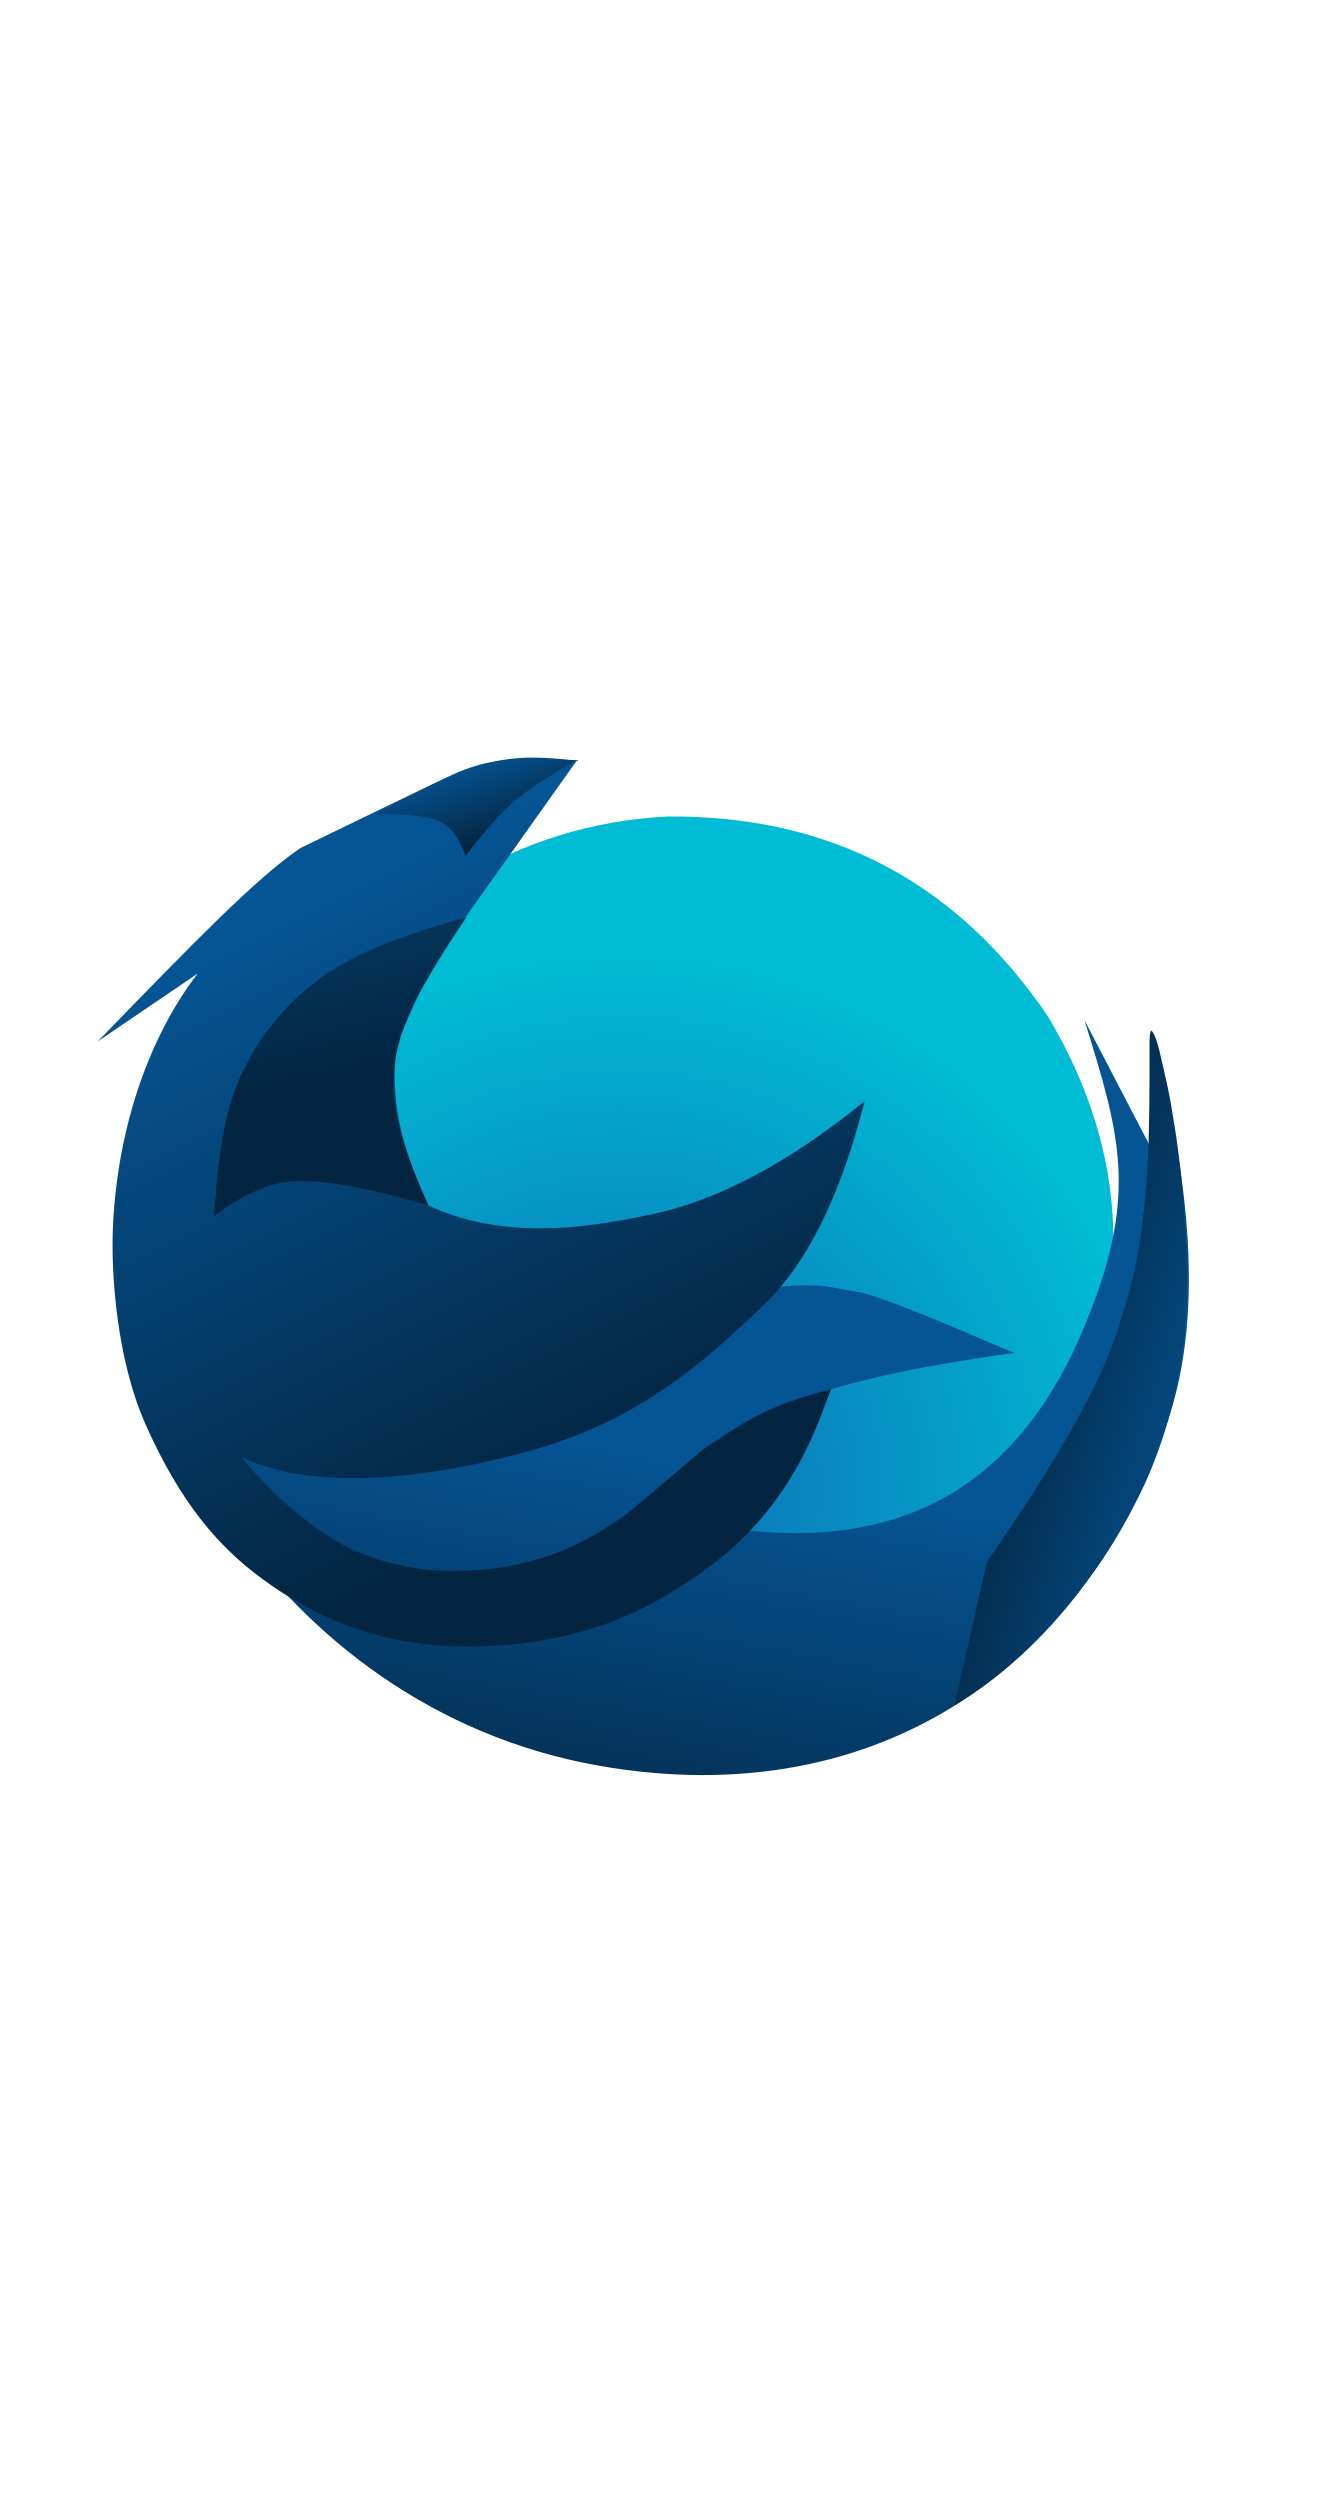
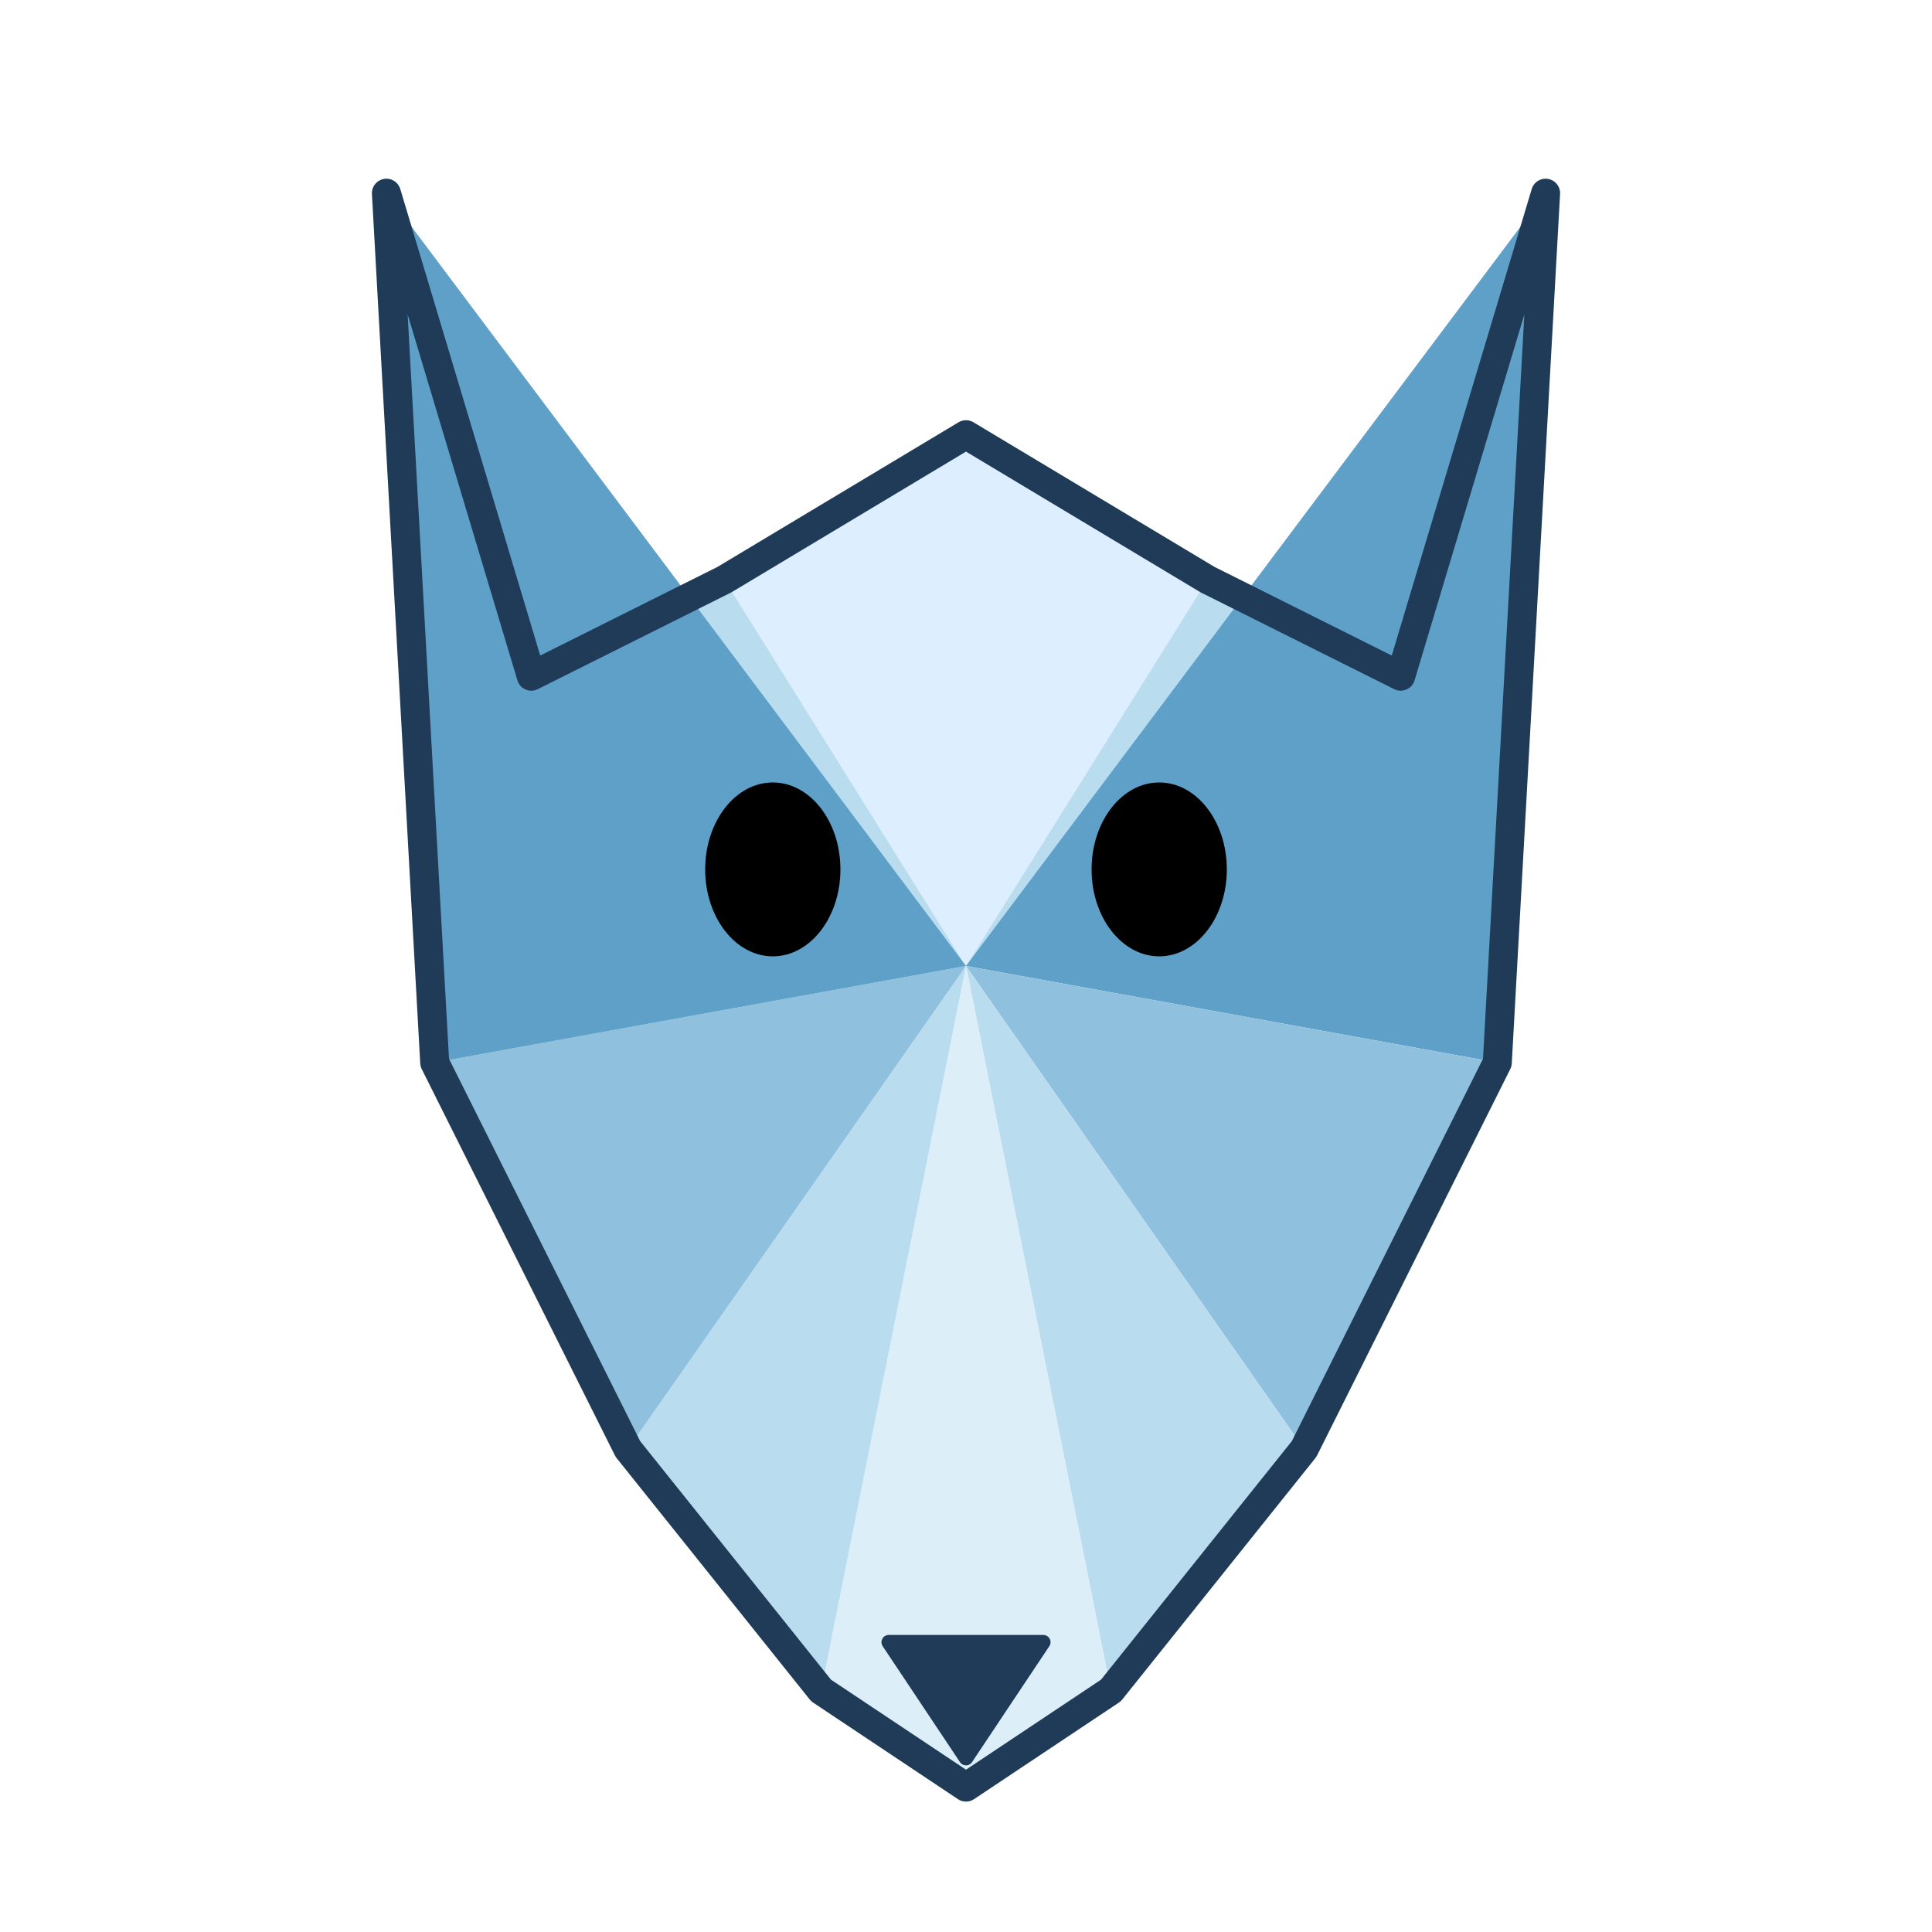
- <svg xmlns="http://www.w3.org/2000/svg" version="1.1" width="1080px" height="2024px" viewBox="0 0 1080 2024">
-   <g id="layer1" opacity="0.0">
-     <g style="fill:rgb(0,0,0); fill-opacity:1.0; stroke-linejoin: miter">
-       <path d="M849.574,955.113L849.574,955.113C849.574,1104.469,728.498,1225.546,579.142,1225.546L579.142,1225.546C429.786,1225.546,308.709,1104.469,308.709,955.113L308.709,955.113C308.709,805.758,429.786,684.681,579.142,684.681L579.142,684.681C728.498,684.681,849.574,805.758,849.574,955.113L849.574,955.113 M839.574,955.113L839.574,955.113C839.574,811.28,722.975,694.681,579.142,694.681L579.142,694.681C435.309,694.681,318.709,811.28,318.709,955.113L318.709,955.113C318.709,1098.946,435.309,1215.546,579.142,1215.546L579.142,1215.546C722.975,1215.546,839.574,1098.946,839.574,955.113 Z" />
-     </g>
-     <g style="fill:rgb(0,0,0); fill-opacity:1.0; stroke-linejoin: miter">
-       <path d="M605.8,817.177L605.8,817.177C605.8,966.533,484.723,1087.61,335.368,1087.61L335.368,1087.61C186.012,1087.61,64.935,966.533,64.935,817.177L64.935,817.177C64.935,667.821,186.012,546.745,335.368,546.745L335.368,546.745C484.724,546.745,605.8,667.821,605.8,817.177L605.8,817.177 M595.8,817.177L595.8,817.177C595.8,673.344,479.201,556.745,335.368,556.745L335.368,556.745C191.535,556.745,74.935,673.344,74.935,817.177L74.935,817.177C74.935,961.01,191.535,1077.61,335.368,1077.61L335.368,1077.61C479.201,1077.61,595.8,961.01,595.8,817.177 Z" />
-     </g>
-     <g style="fill:rgb(0,0,0); fill-opacity:1.0; stroke-linejoin: miter">
-       <path d="M1092.35,1146.025L1092.35,1146.025C1092.35,1295.38,971.273,1416.457,821.917,1416.457L821.917,1416.457C672.561,1416.457,551.485,1295.38,551.485,1146.025L551.485,1146.025C551.485,996.669,672.561,875.592,821.917,875.592L821.917,875.592C971.273,875.592,1092.35,996.669,1092.35,1146.025L1092.35,1146.025 M1082.35,1146.025L1082.35,1146.025C1082.35,1002.192,965.75,885.592,821.917,885.592L821.917,885.592C678.084,885.592,561.485,1002.192,561.485,1146.025L561.485,1146.025C561.485,1289.857,678.084,1406.457,821.917,1406.457L821.917,1406.457C965.75,1406.457,1082.35,1289.857,1082.35,1146.025 Z" />
-     </g>
-   </g>
-   <g id="layer2" opacity="0.0">
-     <g style="fill:rgb(0,0,0); fill-opacity:1.0; stroke-linejoin: miter">
-       <path d="M426.097,667.843L426.096,667.844L426.095,667.845L426.094,667.846L426.093,667.847C478.264,650.229,531.749,632.105,603.203,639.078L603.203,639.079C674.142,646,763.069,677.684,822.022,730.966L822.021,730.967C832.432,740.374,841.885,750.437,850.539,761.018L850.538,761.019C890.968,810.453,914.22,871.615,937.019,931.41C938.439,935.132,936.572,939.3,932.85,940.72C929.127,942.139,924.959,940.272,923.54,936.549L923.539,936.551C900.574,876.32,878.062,817.461,839.371,770.151L839.37,770.152C831.142,760.09,822.182,750.556,812.349,741.669L812.348,741.67C756.178,690.902,670.389,660.129,601.802,653.437L601.801,653.438C533.731,646.794,482.881,663.897,430.712,681.512C426.938,682.786,422.844,680.76,421.57,676.985C420.296,673.21,422.323,669.117,426.097,667.843L426.096,667.844L426.097,667.843L426.096,667.844 Z M295.902,958.84L295.901,958.841L295.9,958.842L295.9,958.844L295.899,958.845C336.551,972.072,376.241,984.954,423.399,986.965L423.398,986.966C470.675,988.981,525.658,980.056,571.623,962.185L571.622,962.186C617.523,944.34,654.617,917.526,692.512,890.09C695.063,888.243,698.516,888.264,701.044,890.142C703.572,892.02,704.589,895.321,703.558,898.296L703.557,898.297C680.383,965.119,656.599,1034.16,598.119,1084.564L598.118,1084.565C540.044,1134.617,448.188,1165.795,358.373,1196.399C354.602,1197.684,350.503,1195.669,349.218,1191.898C347.933,1188.127,349.948,1184.029,353.719,1182.744L353.719,1182.745C444.485,1151.816,533.209,1121.462,588.7,1073.636L588.699,1073.637C643.785,1026.159,666.551,960.973,689.927,893.569L700.972,901.775C663.254,929.084,624.736,957.014,576.851,975.632L576.85,975.633C529.032,994.223,472.059,1003.479,422.784,1001.379L422.783,1001.38C373.39,999.273,331.934,985.741,291.437,972.559C287.648,971.326,285.577,967.255,286.81,963.467C288.043,959.679,292.114,957.607,295.902,958.84L295.901,958.841L295.902,958.84L295.901,958.841 Z M628.43,1039.068L628.429,1039.069L628.428,1039.07L628.427,1039.071L628.426,1039.072C669.987,1039.703,712.503,1040.324,750.264,1048.704L750.263,1048.705C788.141,1057.109,820.963,1073.254,852.938,1088.947C855.779,1090.342,857.379,1093.425,856.885,1096.55C856.39,1099.676,853.916,1102.114,850.784,1102.563L850.783,1102.565C773.915,1113.589,698.185,1124.487,641.812,1145.524L641.811,1145.525C585.836,1166.413,548.762,1197.4,510.83,1229.162C507.776,1231.719,503.226,1231.317,500.669,1228.262C498.111,1225.208,498.514,1220.658,501.568,1218.101L501.567,1218.102C539.468,1186.366,578.224,1153.855,636.768,1132.008L636.767,1132.009C694.916,1110.309,772.395,1099.232,848.736,1088.283L846.582,1101.899C814.404,1086.105,783.075,1070.763,747.138,1062.788L747.137,1062.789C711.086,1054.787,670.127,1054.134,628.21,1053.493C624.226,1053.433,621.046,1050.154,621.107,1046.171C621.168,1042.187,624.447,1039.007,628.43,1039.068L628.429,1039.069L628.43,1039.068L628.429,1039.069 Z M736.832,1119.757L736.832,1119.758L736.831,1119.759L736.83,1119.76L736.834,1119.755L736.614,1120.025L736.612,1120.028C672.52,1198.946,607.045,1279.727,517.379,1318.398L517.378,1318.399C430.22,1355.988,320.18,1353.841,238.998,1298.479L238.998,1298.479C236.569,1296.822,234.18,1295.128,231.804,1293.377L231.803,1293.376C150.319,1233.287,102.256,1117.658,91.774,1027.532L91.773,1027.533C81.206,936.673,108.605,870.83,128.798,833.092L128.797,833.093C149.142,795.071,162.676,784.693,176.182,774.548L184.155,786.543L89.025,842.173C85.855,844.027,81.798,843.203,79.602,840.259C77.406,837.315,77.772,833.192,80.453,830.681L80.452,830.682C139.827,775.072,199.821,718.855,253.812,682.775L253.811,682.776C308.093,646.501,356.19,630.639,403.471,615.022C404.223,614.773,405.012,614.65,405.805,614.658L405.804,614.659L478.539,615.378C481.4,615.406,483.973,617.123,485.099,619.753C486.225,622.383,485.69,625.43,483.736,627.519L483.737,627.518L483.527,627.742L483.526,627.743C419.384,696.314,356.995,763.237,334.781,821.103L334.78,821.104C312.988,877.873,329.939,926.375,348.071,977.566C349.401,981.321,347.435,985.444,343.68,986.774C339.924,988.104,335.802,986.138,334.472,982.383L334.471,982.384C316.513,931.681,297.374,878.29,321.313,815.932L321.312,815.933C344.781,754.801,409.716,685.531,472.99,617.888L472.989,617.889L473.199,617.665L478.396,629.804L405.662,629.084L407.996,628.721C360.755,644.325,314.329,659.686,261.827,694.77L261.826,694.771C209.034,730.05,149.985,785.325,90.315,841.211L81.742,829.719L176.873,774.09C180.173,772.16,184.405,773.139,186.521,776.323C188.638,779.507,187.903,783.788,184.846,786.084L184.845,786.085C172.778,795.149,160.738,803.98,141.518,839.899L141.517,839.9C122.147,876.101,95.993,938.93,106.104,1025.865L106.103,1025.866C116.301,1113.534,163.148,1224.822,240.366,1281.765L240.366,1281.764C242.605,1283.416,244.836,1284.998,247.127,1286.56L247.127,1286.56C323.547,1338.675,428.234,1341.133,511.665,1305.151L511.664,1305.152C597.481,1268.14,660.782,1190.515,725.414,1110.933L725.412,1110.934L725.632,1110.664C728.145,1107.569,732.688,1107.098,735.78,1109.61C738.873,1112.122,739.344,1116.665,736.832,1119.757L736.832,1119.758L736.832,1119.757L736.832,1119.758 Z M586.569,1260.4L586.568,1260.401L586.567,1260.402L586.566,1260.403L586.565,1260.404C639.72,1261.752,690.862,1262.933,743.335,1234.731L743.334,1234.732C796.18,1206.328,850.917,1147.775,882.317,1080.972L882.316,1080.973C913.689,1014.228,921.826,939.216,930.053,862.722C930.429,859.226,933.271,856.51,936.781,856.294C940.29,856.077,943.445,858.423,944.248,861.846L944.247,861.845L944.309,862.11L944.31,862.111C952.536,897.179,960.896,932.872,962.114,981.126L962.113,981.127C963.329,1029.299,957.446,1090.427,934.755,1144.56L934.754,1144.561C912.091,1198.627,872.82,1245.19,834.48,1290.739C831.914,1293.787,827.364,1294.178,824.316,1291.613C821.268,1289.047,820.877,1284.497,823.443,1281.449L823.442,1281.45C862.079,1235.548,899.787,1190.66,921.45,1138.983L921.449,1138.984C943.085,1087.37,948.877,1028.46,947.692,981.49L947.691,981.491C946.514,934.842,938.474,900.406,930.264,865.406L930.265,865.407L930.202,865.142L944.397,864.265C936.22,940.29,927.952,1017.798,895.374,1087.108L895.373,1087.109C862.824,1156.358,806.064,1217.395,750.165,1247.439L750.164,1247.44C693.894,1277.682,639.042,1276.166,586.202,1274.822C582.219,1274.721,579.073,1271.41,579.175,1267.428C579.276,1263.445,582.587,1260.299,586.569,1260.4L586.568,1260.401L586.569,1260.4L586.568,1260.401 Z M966.999,1012.781L966.998,1012.782L966.997,1012.783L966.996,1012.784L966.996,1012.785C954.116,1110.176,941.072,1210.329,874.251,1286.995L874.25,1286.996C807.674,1363.381,688.384,1415.805,588.827,1420.183L588.826,1420.184C488.725,1424.584,408.801,1380.397,330.825,1337.457C327.336,1335.535,326.065,1331.149,327.986,1327.659C329.908,1324.169,334.295,1322.898,337.785,1324.82L337.784,1324.821C416.228,1368.018,492.721,1409.968,588.193,1405.77L588.192,1405.771C684.209,1401.547,799.647,1350.633,863.376,1277.516L863.375,1277.517C926.86,1204.678,939.698,1109.163,952.697,1010.889C953.219,1006.94,956.845,1004.162,960.794,1004.684C964.743,1005.206,967.522,1008.831,966.999,1012.781L966.998,1012.782L966.999,1012.781L966.998,1012.782 Z M896.424,1046.417L896.423,1046.418L896.422,1046.419L897.326,1040.947C899.683,1026.662,897.206,990.543,893.529,957.954L893.528,957.956C889.844,925.288,880.86,880.07,878.631,857.123C877.579,846.294,877.505,834.977,876.474,823.887C875.803,816.662,889.019,841.828,890.36,845.288L890.359,845.289C898.981,867.542,926.091,939.446,930.988,953.048C932.337,956.796,930.392,960.929,926.644,962.278C922.896,963.628,918.763,961.683,917.414,957.935L917.413,957.936C912.518,944.337,907.642,930.793,900.9,912.91L900.899,912.912C894.157,895.024,890.739,846.651,890.739,846.651C897.403,884.752,904.12,923.146,907.865,956.337L907.864,956.338C911.619,989.607,910.973,1012.633,911.729,1040.321C911.838,1044.304,910.104,1052.57,906.122,1052.679C902.139,1052.787,898.714,1045.665,898.714,1045.665L896.424,1046.417L896.423,1046.418 Z" />
-     </g>
-     <g style="fill:rgb(0,0,0); fill-opacity:1.0; stroke-linejoin: miter">
- </g>
-   </g>
-   <g id="layer3" opacity="0.0">
-     <g style="fill:rgb(178,221,255); fill-opacity:1.0; stroke-linejoin: miter">
-       <path d="M1035.142,1019.425L1030.499,1088.447Q997.486,1297.038,837.309,1422.101Q676.023,1547.062,457.459,1523.443Q248.867,1490.43,123.805,1330.253Q83.734,1278.477,57.792,1217.419L35.989,1154.648Q18.021,1089.859,17.819,1019.425Q23.274,803.276,166.803,659.747Q310.332,516.218,526.481,510.764Q742.63,516.218,886.159,659.747Q1029.688,803.276,1035.142,1019.425" />
-     </g>
-   </g>
-   <g id="layer4">
-     <g style="fill:url(#grad0); fill-opacity:1.0; stroke-linejoin: miter">
-       <path d="M861.352,1168.756Q828.011,1235.651,750.235,1293.38Q677.683,1343.476,584.132,1352.666Q391.874,1364.303,268.905,1202.774Q219.112,1134.723,209.096,1027.659Q206.626,924.908,243.691,855.459Q298.79,755.57,371.045,713.548Q449.037,665.75,540.377,661.022Q738.121,659.498,848.734,823.418Q947.394,989.439,861.352,1168.756" />
-     </g>
-     <g style="fill:rgb(109,109,109); fill-opacity:1.0; stroke-linejoin: miter">
- </g>
-     <g style="fill:url(#grad1); fill-opacity:1.0; stroke-linejoin: miter">
-       <path d="M877.959,825.89L877.959,825.891L877.959,825.892L877.959,825.893L877.959,825.894L877.959,825.895L877.959,825.896L877.959,825.897L877.959,825.898L877.959,825.899L877.959,825.9L877.959,825.901L877.959,825.902L877.959,825.903L877.959,825.904L877.959,825.905L877.959,825.906L877.959,825.907L877.959,825.908L877.959,825.909L877.959,825.91C907.818,921.774,922.227,969.896,876.062,1078.363C798.736,1260.043,652.898,1245.466,582.248,1236.592C479.481,1223.685,498.527,1241.373,518.482,1224.18C555.148,1192.588,575.971,1173.605,582.322,1168.686C596.449,1157.745,612.28,1147.577,630.687,1139.631C672.866,1121.423,736.507,1106.908,821.276,1095.307L800.785,1086.762C739.876,1060.367,705.444,1047.824,697.764,1046.563C679.552,1043.571,667.848,1040.806,662.177,1040.806C661.643,1040.806,661.165,1040.873,660.74,1040.857C657.923,1040.754,655.068,1040.629,652.168,1040.629C645.962,1040.629,639.562,1040.978,632.968,1041.677C623.294,1042.703,613.197,1044.686,602.676,1047.625L586.579,1052.832C575.635,1056.832,564.228,1061.345,552.595,1066.877C510.525,1086.88,479.317,1101.427,458.707,1109.961C445.465,1115.445,431.96,1120.201,418.262,1124.438C391.779,1132.632,364.697,1136.806,336.969,1136.806C335.923,1136.806,334.876,1136.807,333.829,1136.789C305.011,1136.28,275.704,1132.724,246.038,1125.591C201.361,1114.849,156.396,1101.025,111.011,1084.67L111.01,1084.671C141.088,1156.101,166.819,1206.305,187.396,1235.852C249.493,1325.019,350.271,1405.835,485.042,1429.541C713.751,1469.772,882.917,1345.635,946.636,1146.85C980.11,1042.418,953.197,922.197,934.297,837.53L932.883,931.444L877.968,825.89L877.959,825.891L877.959,825.89L877.959,825.891L877.959,825.89L877.959,825.891L877.959,825.89L877.959,825.891L877.959,825.89L877.959,825.891L877.959,825.89L877.959,825.891L877.959,825.89L877.959,825.891L877.959,825.89L877.959,825.891L877.959,825.89L877.959,825.891L877.959,825.89L877.959,825.891 Z" />
-     </g>
-     <g style="fill:rgb(109,109,109); fill-opacity:1.0; stroke-linejoin: miter">
- </g>
-     <g style="fill:url(#grad2); fill-opacity:1.0; stroke-linejoin: miter">
-       <path d="M195.866,1179.8L195.866,1179.801L195.866,1179.802L195.866,1179.803L195.866,1179.803L195.866,1179.804L195.866,1179.805L195.866,1179.806L195.866,1179.807L195.866,1179.808L195.866,1179.809L195.866,1179.81L195.866,1179.811L195.866,1179.812L195.866,1179.813L195.866,1179.814C175.893,1170.619,195.866,1179.8,195.866,1179.8L195.866,1179.801L195.866,1179.8L195.866,1179.801L195.866,1179.8L195.866,1179.801L195.866,1179.8L195.866,1179.801L195.866,1179.8L195.866,1179.801L195.866,1179.8L195.866,1179.801L195.866,1179.8L195.866,1179.801L195.866,1179.8L195.866,1179.801L195.866,1179.8 Z M408.203,616.59L408.203,616.591L408.203,616.592L408.203,616.593L408.203,616.594L408.203,616.595L408.203,616.596L408.203,616.597L408.203,616.598L408.203,616.598L408.203,616.6L408.203,616.6L408.203,616.601L408.203,616.602L408.203,616.603L408.203,616.604C391.386,615.313,367.363,626.715,367.363,626.715C321.598,648.435,243.063,686.658,243.063,686.658C207.202,711.129,156.662,763.197,79.031,843.232L160.034,788.168L160.036,788.169C122.315,837.25,95.447,909.608,91.479,992.188C89.658,1030.073,94.325,1099.674,117.384,1152.098C145.932,1217.005,177.221,1252.289,211.391,1277.575C252.21,1307.782,307.878,1334.889,386.545,1332.967C483.022,1330.61,534.625,1295.081,559.185,1279.012C602.474,1250.69,642.321,1209.682,668.136,1136.812L672.924,1124.649L672.917,1124.65C640.911,1132.608,615.468,1143.253,596.092,1155.831C583.144,1164.236,572.707,1170.537,565.917,1176.295C529.721,1206.992,509.581,1224.189,505.01,1227.37C489.083,1238.453,475.507,1246.448,464.299,1251.545C434.976,1264.882,402.832,1271.78,367.658,1271.78C361.65,1271.78,355.539,1271.789,349.375,1271.19C325.401,1268.861,306.786,1263.269,292.363,1257.61C284.422,1254.495,268.995,1247.199,248.279,1231.289C229.267,1216.687,214.703,1201.908,203.219,1188.676L195.867,1179.801L195.869,1179.802C210.981,1186.747,273.366,1216.298,424.921,1175.752C516.162,1151.342,569.206,1103.527,618.793,1056.083C652.098,1024.217,680.096,970.338,700.021,891.467L700.014,891.468C638.397,941.625,581.382,971.452,529.345,982.741C496.026,989.969,465.741,994.475,438.085,994.475C403.327,994.475,372.935,988.297,346.908,975.942C317.856,915.826,311.539,862.588,329.81,816.957C338.136,796.164,350.782,776.778,365.914,758.032L467.275,615.308L408.203,616.59L408.203,616.591L408.203,616.59L408.203,616.591L408.203,616.59L408.203,616.591L408.203,616.59L408.203,616.591L408.203,616.59L408.203,616.591L408.203,616.59L408.203,616.591L408.203,616.59L408.203,616.591L408.203,616.59L408.203,616.591L408.203,616.59 Z" />
-     </g>
-     <g style="fill:url(#grad3); fill-opacity:1.0; stroke-linejoin: miter">
-       <path d="M377.729,742.486L367.885,745.384Q313.451,760.892,283.154,777.183Q261.882,789.369,258.281,792.76Q242.492,804.404,229.348,818.793Q216.205,833.182,206.237,849.544Q194.593,870.252,193.362,874.773Q180.311,904.873,175.569,956.307L173.236,984.429Q210.69,956.491,240.618,956.301Q276.171,955.091,346.805,975.916Q327.977,933.493,322.605,909.648Q317.94,885.763,318.553,880.902Q318.181,871.266,319.445,861.541Q320.758,851.814,323.707,841.997Q324.382,837.132,335.49,812.385Q347.304,787.6,377.729,742.486" />
-     </g>
-     <g style="fill:rgb(109,109,109); fill-opacity:1.0; stroke-linejoin: miter">
- </g>
-     <g style="fill:url(#grad4); fill-opacity:1.0; stroke-linejoin: miter">
-       <path d="M772.778,1380.558L798.995,1264.435Q888.783,1135.593,907.208,1069.223Q921.758,1024.811,926.074,980.407Q928.472,957.953,929.413,936.653Q930.886,904.195,930.661,842.401Q930.965,834.49,932.3,834.352Q935.695,838.451,938.473,849.975Q947.13,886.052,949.122,900.714Q956.88,944.715,960.178,999.682Q961.628,1026.646,960.764,1053.235L959.121,1079.209Q956.679,1104.654,951.451,1127.661Q940.667,1173.659,922.651,1210.109Q904.635,1246.559,884.607,1273.732Q833.206,1344.78,772.778,1380.558" />
-     </g>
-     <g style="fill:url(#grad5); fill-opacity:1.0; stroke-linejoin: miter">
-       <path d="M303.93,659.113L308.888,659.147Q341.943,658.772,355.79,665.013Q360.864,666.763,367.542,674.561Q372.056,680.314,376.893,693.036Q401.06,661.499,416.277,648.897Q430.936,635.729,466.521,615.726Q443.527,613.238,431.47,613.36Q419.379,613.269,406.406,615.331Q393.38,617.45,379.243,622.572Q358.399,629.264,303.93,659.113" />
-     </g>
-     <g style="fill:rgb(109,109,109); fill-opacity:1.0; stroke-linejoin: miter">
- </g>
-     <g style="fill:rgb(0,0,0); fill-opacity:1.0; stroke-linejoin: miter">
-       <path d="M90.705,-1719.976L90.705,-1719.976L90.705,-1719.976L90.705,-1719.976L90.705,-1719.976L90.705,-1719.976L90.705,-1719.976L90.705,-1719.976L90.705,-1719.976L90.705,-1719.976 M88.14,-1710.311L88.14,-1710.311L88.14,-1710.311L88.14,-1710.311L88.14,-1710.311L88.14,-1710.311L88.14,-1710.311L88.14,-1710.311L88.14,-1710.311 Z" />
-     </g>
-   </g>
-   <g id="layer5" opacity="0.0">
-     <g style="fill:rgb(109,109,109); fill-opacity:1.0; stroke-linejoin: miter">
- </g>
-     <g style="fill:rgb(109,109,109); fill-opacity:1.0; stroke-linejoin: miter">
- </g>
-     <g style="fill:rgb(109,109,109); fill-opacity:1.0; stroke-linejoin: miter">
-       <path d="M-12.003,1181.962L-5.38,1204.872L1.243,1227.783L-12.003,1181.962" />
-     </g>
-     <g style="fill:rgb(109,109,109); fill-opacity:1.0; stroke-linejoin: miter">
- </g>
-     <g style="fill:rgb(109,109,109); fill-opacity:1.0; stroke-linejoin: miter">
- </g>
-     <g style="fill:rgb(109,109,109); fill-opacity:1.0; stroke-linejoin: miter">
-       <path d="M576.882,587.097L773.827,227.786L970.771,-131.525L576.882,587.097" />
-     </g>
-     <g style="fill:rgb(255,255,255); fill-opacity:1.0; stroke-linejoin: miter">
-       <path d="M294.546,781.81L294.546,781.81L312.484,761.32C312.664,761.114,312.853,760.915,313.05,760.724L313.05,760.724L332.611,741.778C332.808,741.587,333.013,741.404,333.225,741.23L333.225,741.23L354.276,723.956C354.488,723.782,354.707,723.617,354.933,723.461L354.933,723.461L377.333,707.974C377.558,707.818,377.79,707.672,378.028,707.535L378.028,707.535L401.625,693.942C401.862,693.805,402.106,693.678,402.354,693.561L402.354,693.561L426.988,681.953C427.236,681.836,427.489,681.73,427.745,681.633L427.745,681.633L453.25,672.089C453.507,671.993,453.768,671.908,454.032,671.833L454.032,671.833L480.234,664.417C480.498,664.342,480.765,664.278,481.034,664.226L481.034,664.226L507.758,658.988C508.027,658.935,508.298,658.894,508.571,658.863L508.571,658.863L535.634,655.84C535.907,655.809,536.18,655.79,536.455,655.782L536.455,655.782L563.675,654.992C563.949,654.985,564.224,654.988,564.497,655.002L564.497,655.002L591.691,656.453C591.965,656.467,592.238,656.493,592.51,656.53L592.51,656.53L619.492,660.21C619.763,660.247,620.034,660.296,620.301,660.355L620.301,660.355L646.89,666.24C647.158,666.299,647.423,666.369,647.685,666.45L647.685,666.45L673.7,674.501C673.962,674.582,674.22,674.673,674.475,674.776L674.475,674.776L699.74,684.937C699.994,685.039,700.245,685.152,700.49,685.275L700.49,685.275L724.835,697.477C725.08,697.6,725.32,697.733,725.554,697.876L725.554,697.876L748.814,712.038C749.048,712.181,749.276,712.333,749.498,712.494L749.498,712.494L771.515,728.52C771.737,728.681,771.952,728.852,772.16,729.031L772.16,729.031L792.785,746.812C792.993,746.991,793.193,747.178,793.386,747.374L793.386,747.374L812.481,766.789C812.673,766.985,812.857,767.188,813.033,767.399L813.033,767.399L830.467,788.318C830.643,788.529,830.81,788.747,830.967,788.971L830.967,788.971L846.624,811.253C846.778,811.472,846.923,811.698,847.059,811.929L847.059,811.929L860.27,834.371C860.403,834.597,860.527,834.828,860.642,835.064L860.642,835.064L872.048,858.474C872.163,858.71,872.269,858.95,872.365,859.194L872.365,859.194L881.896,883.429C881.992,883.673,882.078,883.921,882.155,884.172L882.155,884.172L889.751,909.081C889.828,909.332,889.895,909.586,889.951,909.842L889.951,909.842L895.567,935.271C895.623,935.527,895.67,935.785,895.706,936.045L895.706,936.045L899.306,961.836C899.342,962.096,899.368,962.357,899.384,962.619L899.384,962.619L900.945,988.614C900.961,988.876,900.966,989.138,900.961,989.4L900.961,989.4L900.475,1015.437C900.47,1015.699,900.455,1015.961,900.429,1016.222L900.429,1016.222L897.898,1042.141C897.873,1042.402,897.837,1042.662,897.791,1042.92L897.791,1042.92L893.231,1068.559C893.185,1068.817,893.129,1069.074,893.063,1069.327L893.063,1069.327L886.501,1094.529C886.435,1094.783,886.359,1095.034,886.273,1095.282L886.273,1095.282L877.752,1119.889C877.666,1120.137,877.57,1120.382,877.465,1120.622L877.465,1120.622L867.036,1144.484C866.931,1144.724,866.817,1144.96,866.693,1145.192L866.693,1145.192L854.42,1168.16C854.297,1168.392,854.164,1168.618,854.023,1168.839L854.023,1168.839L839.983,1190.772C839.842,1190.993,839.692,1191.208,839.533,1191.417L839.533,1191.417L823.813,1212.179C823.655,1212.388,823.488,1212.591,823.314,1212.786L823.314,1212.786L806.011,1232.248C802.341,1236.376,796.021,1236.747,791.893,1233.077C787.766,1229.408,787.395,1223.087,791.064,1218.96L791.064,1218.96L808.367,1199.498L807.868,1200.106L823.588,1179.344L823.139,1179.989L837.178,1158.056L836.781,1158.735L849.053,1135.766L848.71,1136.474L859.139,1112.612L858.853,1113.345L867.375,1088.737L867.147,1089.49L873.708,1064.288L873.54,1065.057L878.1,1039.418L877.993,1040.197L880.524,1014.278L880.479,1015.064L880.965,989.027L880.981,989.813L879.42,963.818L879.498,964.601L875.898,938.809L876.037,939.583L870.422,914.154L870.621,914.915L863.025,890.006L863.283,890.749L853.753,866.514L854.069,867.234L842.663,843.824L843.035,844.517L829.824,822.075L830.26,822.751L814.603,800.47L815.103,801.123L797.669,780.204L798.221,780.813L779.126,761.398L779.727,761.96L759.101,744.179L759.745,744.69L737.728,728.664L738.413,729.12L715.153,714.958L715.873,715.357L691.528,703.154L692.278,703.492L667.012,693.332L667.787,693.607L641.772,685.557L642.568,685.767L615.979,679.882L616.789,680.027L589.807,676.347L590.626,676.424L563.432,674.974L564.255,674.984L537.034,675.773L537.855,675.716L510.791,678.74L511.604,678.615L484.881,683.852L485.681,683.661L459.478,691.077L460.26,690.821L434.755,700.365L435.513,700.045L410.879,711.653L411.608,711.272L388.011,724.865L388.706,724.426L366.307,739.912L366.963,739.417L345.912,756.691L346.526,756.144L326.965,775.09L327.532,774.494L309.595,794.984C305.957,799.139,299.639,799.559,295.484,795.921C291.328,792.283,290.908,785.965,294.546,781.81 Z" />
-     </g>
-     <g style="fill:rgb(255,255,255); fill-opacity:1.0; stroke-linejoin: miter">
-       <path d="M-2221.551,-3761.868L-2221.551,-3761.868L-2221.551,-3761.868L-2221.551,-3761.868L-2221.551,-3761.868L-2221.551,-3761.868L-2221.551,-3761.868L-2221.551,-3761.868L-2221.551,-3761.868L-2221.551,-3761.868 M-2221.551,-3718.304L-2221.551,-3718.304L-2221.551,-3718.304L-2221.551,-3718.304L-2221.551,-3718.304L-2221.551,-3718.304L-2221.551,-3718.304L-2221.551,-3718.304L-2221.551,-3718.304 Z" />
-     </g>
-     <g style="fill:rgb(255,255,255); fill-opacity:1.0; stroke-linejoin: miter">
-       <path d="M-23.71,-231.129L-23.71,-231.129L-23.71,-231.129L-23.71,-231.129L-23.71,-231.129L-23.71,-231.129L-23.71,-231.129L-23.71,-231.129L-23.71,-231.129L-23.71,-231.129 M-23.71,-187.565L-23.71,-187.565L-23.71,-187.565L-23.71,-187.565L-23.71,-187.565L-23.71,-187.565L-23.71,-187.565L-23.71,-187.565L-23.71,-187.565 Z" />
-     </g>
-     <g style="fill:rgb(255,255,255); fill-opacity:1.0; stroke-linejoin: miter">
-       <path d="M467.275,615.308L467.275,615.309L467.275,615.31L467.273,615.311L467.275,615.312L467.275,615.31L467.275,615.309L467.275,615.308L467.275,615.309L467.275,615.308 Z M467.268,615.311L467.268,615.312L467.268,615.313C409.589,616.561,349.071,633.994,322.031,648.423C206.601,710.016,156.662,763.197,79.031,843.232L160.034,788.168L160.036,788.169C122.315,837.25,95.447,909.608,91.479,992.188C89.658,1030.073,94.325,1099.674,117.384,1152.098C145.932,1217.005,177.221,1252.289,211.391,1277.575C212.223,1278.191,213.062,1278.806,213.907,1279.419L231.47,1290.55C306.348,1315.378,359.526,1323.819,422.092,1323.819L422.092,1323.82C440.487,1323.819,457.894,1322.108,474.256,1318.421L474.257,1318.422C524.561,1307.089,568.2,1276.569,610.164,1236.231L610.17,1236.232C632.879,1211.502,652.552,1179.531,668.136,1136.812C686.167,1087.384,692.218,1047.625,684.829,1004.051L684.822,1004.052C658.098,1039.247,634.374,1041.528,632.968,1041.677L632.968,1041.678C632.714,1041.677,682.823,959.542,700.02,891.47L700.014,891.471C638.397,941.626,581.381,971.452,529.345,982.741C496.026,989.969,465.741,994.475,438.085,994.475C403.327,994.475,372.935,988.297,346.908,975.942C317.856,915.826,311.539,862.588,329.81,816.957C338.136,796.164,350.782,776.778,365.914,758.032L467.273,615.311L467.268,615.312L467.268,615.311 Z M877.968,825.89L877.968,825.891L877.968,825.892L877.959,825.893L877.959,825.894L877.959,825.895L877.959,825.896L877.959,825.897L877.959,825.898L877.959,825.899L877.959,825.9L877.959,825.901L877.959,825.902L877.959,825.903L877.959,825.904L877.959,825.905L877.959,825.906L877.959,825.907L877.959,825.908L877.959,825.909L877.959,825.91C907.818,921.774,922.227,969.896,876.062,1078.363C823.232,1202.49,738.421,1235.007,667.458,1240.322L667.464,1240.323C614.713,1296.158,555.841,1344.698,483.831,1360.92L483.831,1360.921C463.838,1365.425,443.16,1367.383,422.092,1367.383L422.092,1367.384C406.877,1367.383,391.307,1366.352,375.466,1364.476L309.811,1355.597C342.931,1382.016,422.982,1418.144,465.984,1425.708C501.596,1431.973,553.85,1433.02,586.458,1433.02C763.267,1433.02,892.839,1314.682,946.636,1146.85C980.11,1042.418,953.197,922.197,934.297,837.53L932.883,931.444L877.968,825.89L877.968,825.891L877.968,825.89 Z" />
-     </g>
-     <g style="fill:rgb(0,0,0); fill-opacity:1.0; stroke-linejoin: miter">
-       <path d="M310.527,237.966L310.527,237.966L310.527,237.966L310.527,237.966L310.527,237.966L310.527,237.966L310.527,237.966L310.527,237.966L310.527,237.966L310.527,237.966 M308.896,247.832L308.896,247.832L308.896,247.832L308.896,247.832L308.896,247.832L308.896,247.832L308.896,247.832L308.896,247.832L308.896,247.832 Z" />
-     </g>
-   </g>
-   <defs>
-     <linearGradient id="grad2" gradientUnits="userSpaceOnUse" x1="246.877" y1="738.358" x2="478.993" y2="1203.411">
-       <stop offset="0.0%" style="stop-color:rgb(5,84,147); stop-opacity:1.0" />
-       <stop offset="100.0%" style="stop-color:rgb(3,37,65); stop-opacity:1.0" />
-     </linearGradient>
-     <linearGradient id="grad5" gradientUnits="userSpaceOnUse" x1="365.566" y1="619.419" x2="387.579" y2="685.033">
-       <stop offset="0.0%" style="stop-color:rgb(5,84,147); stop-opacity:1.0" />
-       <stop offset="100.0%" style="stop-color:rgb(3,37,65); stop-opacity:1.0" />
-     </linearGradient>
-     <radialGradient id="grad0" gradientUnits="userSpaceOnUse" cx="503.497" cy="1205.256" r="435.755">
-       <stop offset="0.0%" style="stop-color:rgb(14,106,179); stop-opacity:1.0" />
-       <stop offset="100.0%" style="stop-color:rgb(0,188,212); stop-opacity:1.0" />
-     </radialGradient>
-     <linearGradient id="grad1" gradientUnits="userSpaceOnUse" x1="553.935" y1="1186.036" x2="487.939" y2="1542.49">
-       <stop offset="0.0%" style="stop-color:rgb(5,84,147); stop-opacity:1.0" />
-       <stop offset="100.0%" style="stop-color:rgb(3,37,65); stop-opacity:1.0" />
-     </linearGradient>
-     <linearGradient id="grad4" gradientUnits="userSpaceOnUse" x1="986.657" y1="1202.575" x2="796.136" y2="1143.976">
-       <stop offset="0.0%" style="stop-color:rgb(5,84,147); stop-opacity:1.0" />
-       <stop offset="100.0%" style="stop-color:rgb(3,37,65); stop-opacity:1.0" />
-     </linearGradient>
-     <linearGradient id="grad3" gradientUnits="userSpaceOnUse" x1="229.938" y1="564.595" x2="299.768" y2="862.763">
-       <stop offset="0.0%" style="stop-color:rgb(5,84,147); stop-opacity:1.0" />
-       <stop offset="100.0%" style="stop-color:rgb(3,37,65); stop-opacity:1.0" />
-     </linearGradient>
-   </defs>
+ <svg xmlns="http://www.w3.org/2000/svg" viewBox="0 0 200 200">
+   <path class="facet" fill="#dceef7" d="M100 100 40 20l15 50z" />
+   <path class="facet" fill="#b9dcee" d="M100 100 55 70l20-10z" />
+   <path class="facet" fill="#dceeff" d="M100 100 75 60l25-15zm0 0V45l25 15z" />
+   <path class="facet" fill="#b9dcee" d="m100 100 25-40 20 10z" />
+   <path class="facet" fill="#5fa0c9" d="m100 100 60-80-5 90z" />
+   <path class="facet" fill="#8fc1de" d="m100 100 55 10-20 40z" />
+   <path class="facet" fill="#b9dcee" d="m100 100 35 50-20 25z" />
+   <path class="facet" fill="#dceef7" d="m100 100 15 75-15 10zm0 0v85l-15-10z" />
+   <path class="facet" fill="#b9dcee" d="m100 100-15 75-20-25z" />
+   <path class="facet" fill="#8fc1de" d="m100 100-35 50-20-40z" />
+   <path class="facet" fill="#5fa0c9" d="m100 100-55 10-5-90z" />
+   <path fill="none" stroke="#1f3b57" stroke-width="3" stroke-linejoin="round" d="m40 20 15 50 20-10 25-15 25 15 20 10 15-50-5 90-20 40-20 25-15 10-15-10-20-25-20-40z" />
+   <ellipse cx="80" cy="90" rx="7" ry="9" />
+   <ellipse cx="120" cy="90" rx="7" ry="9" />
+   <path fill="#1f3b57" stroke="#1f3b57" stroke-width="1.5" stroke-linejoin="round" d="M92 170h16l-8 12z" />
</svg>
